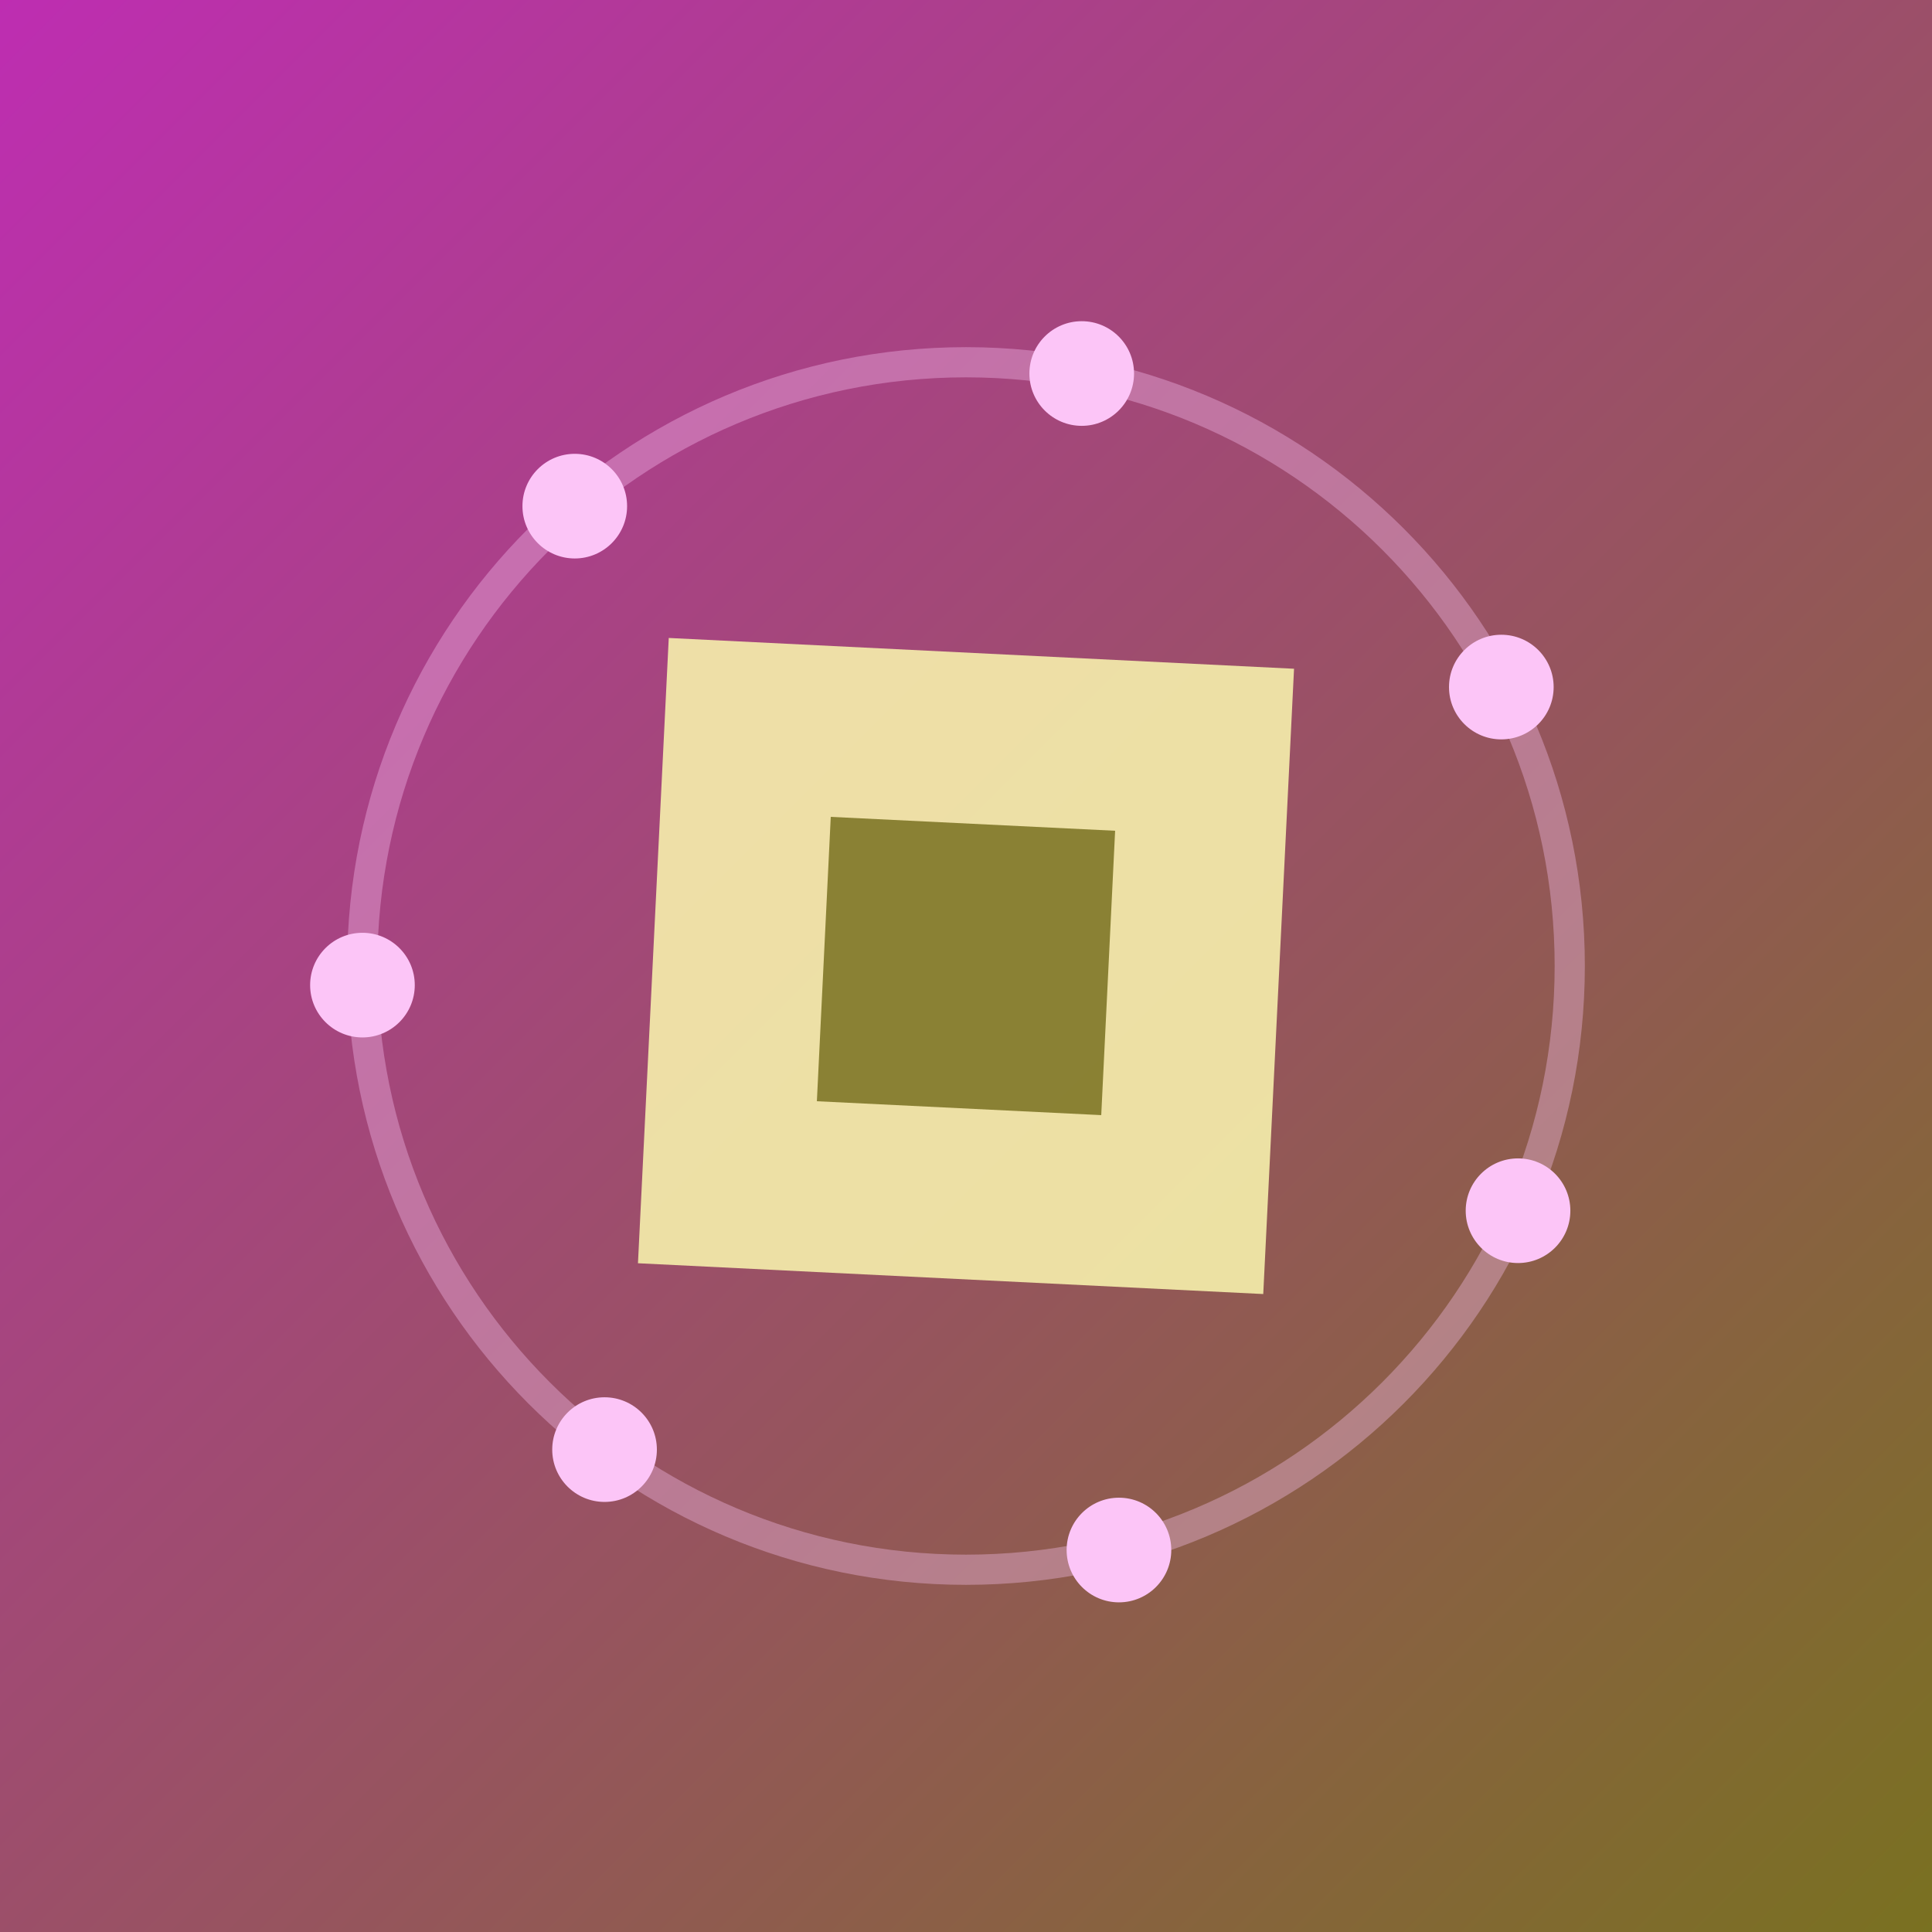
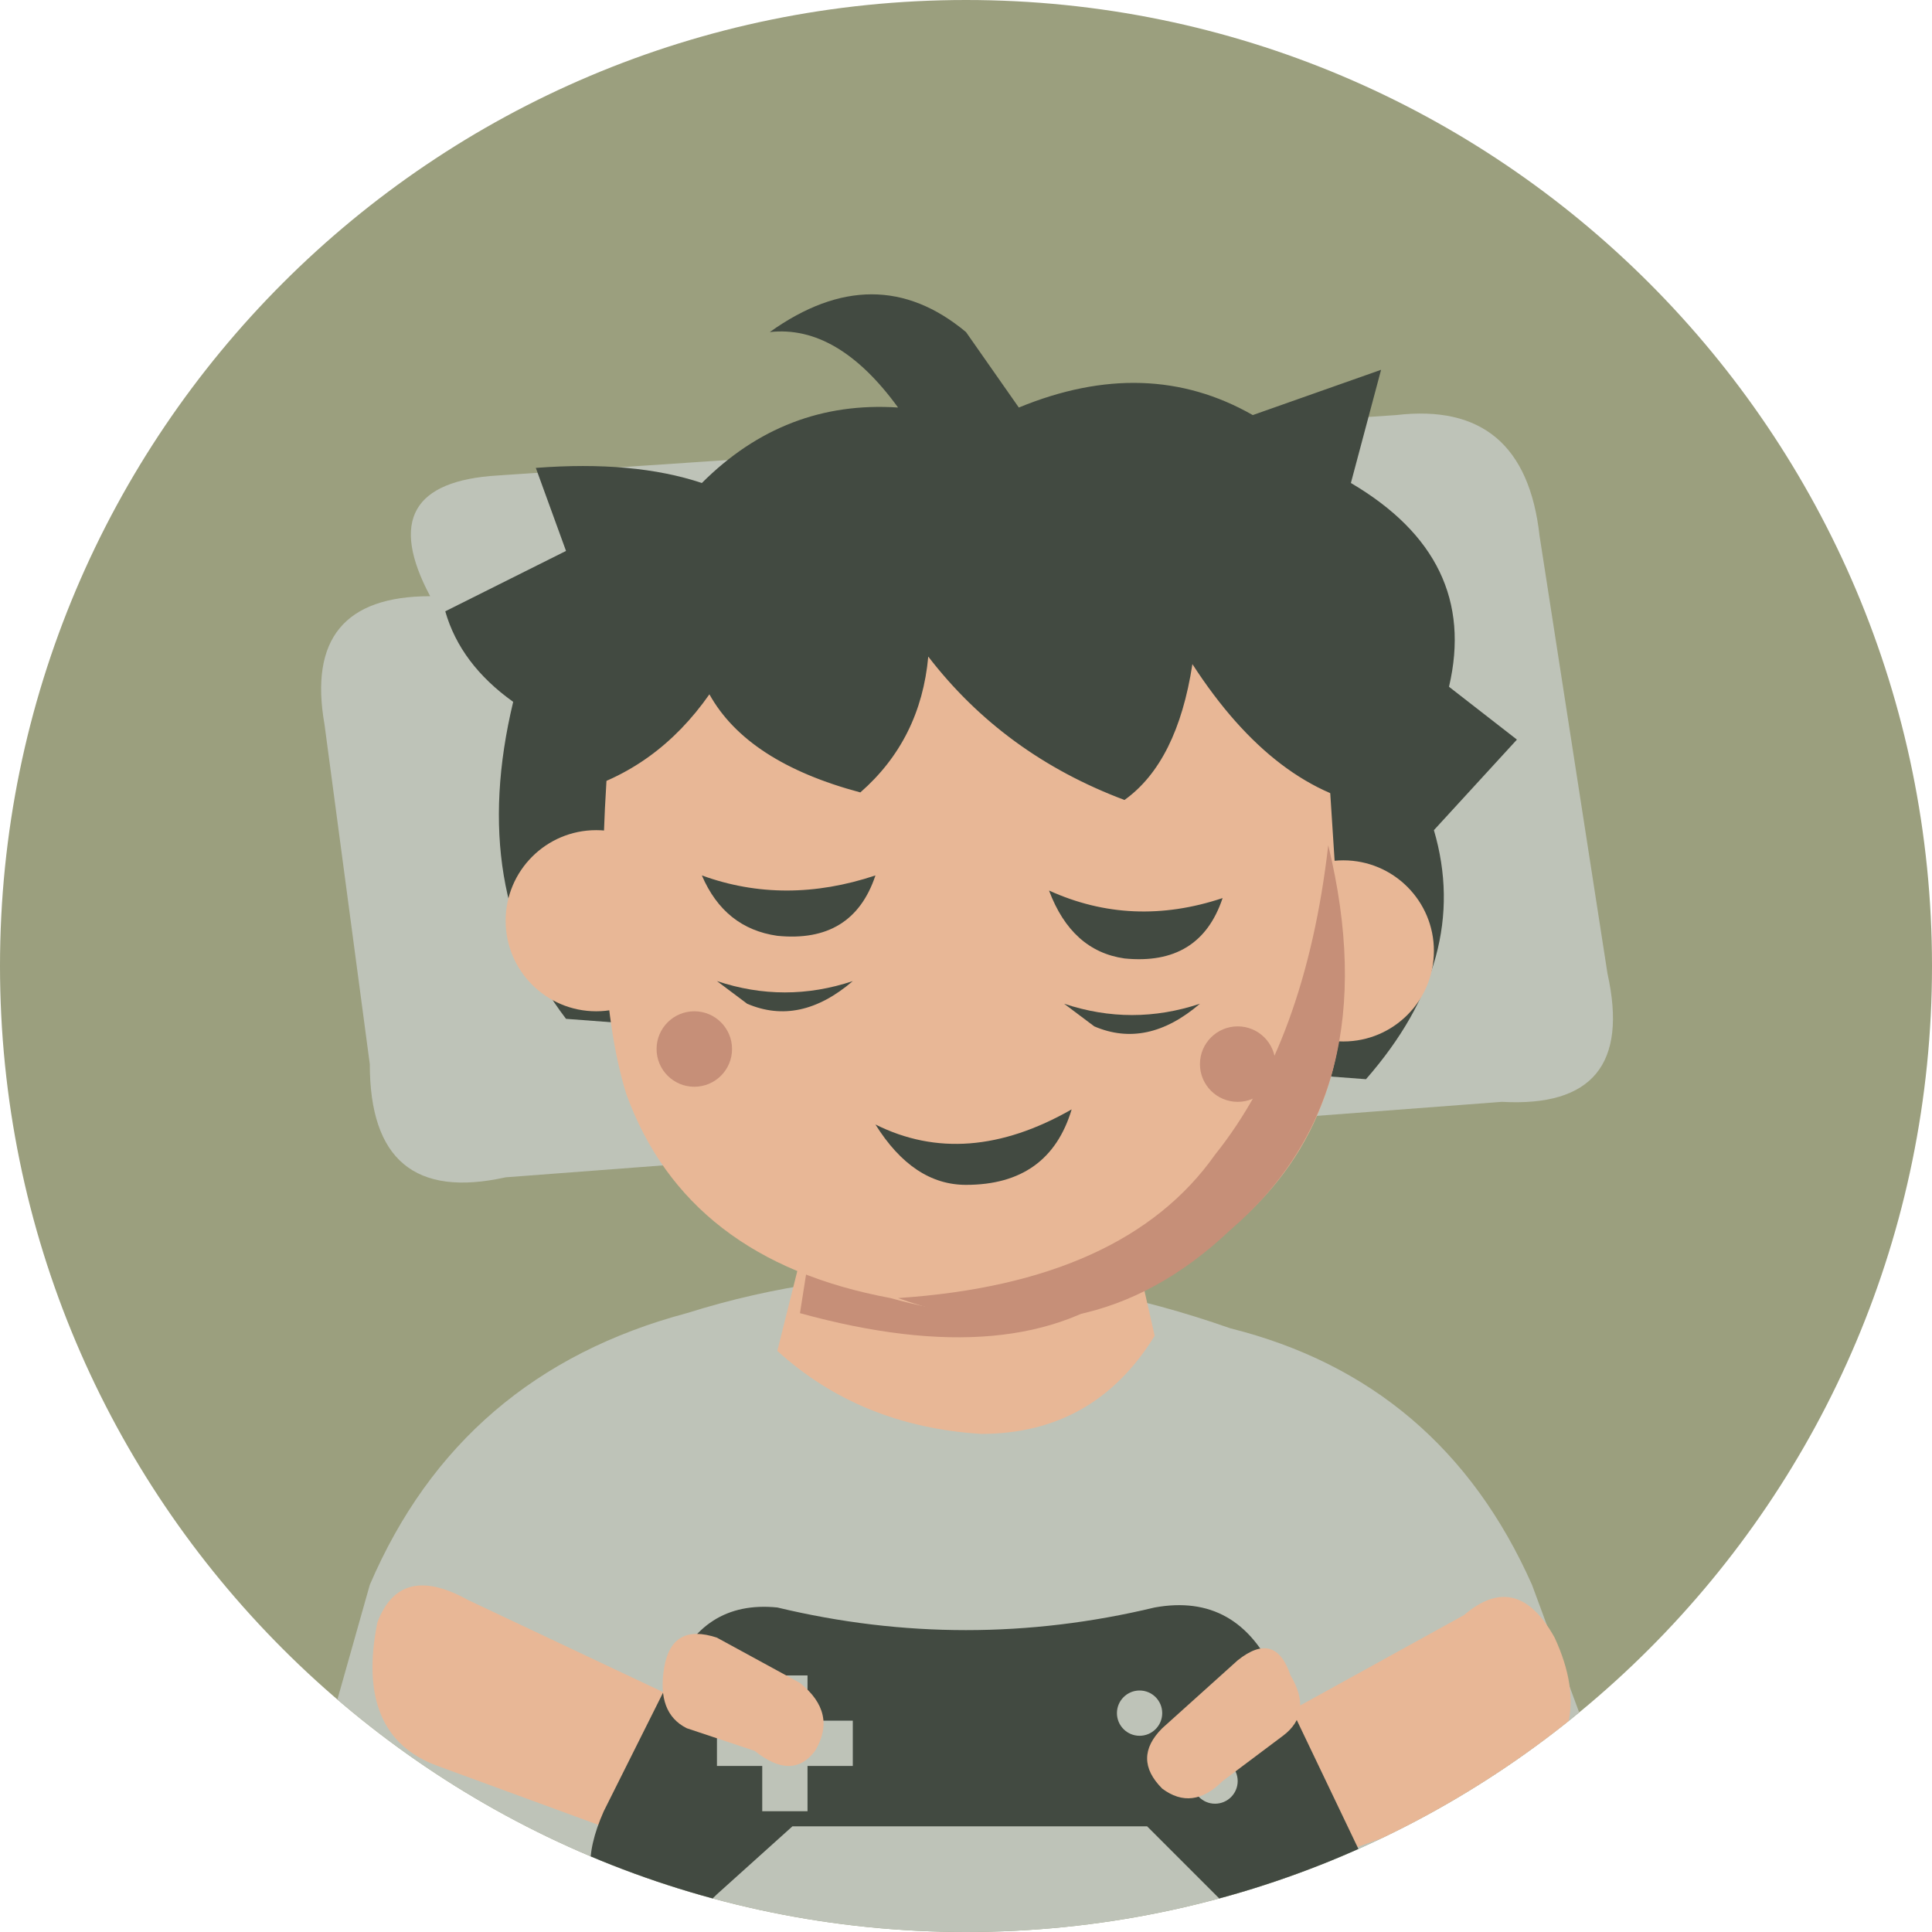
- <svg xmlns="http://www.w3.org/2000/svg" viewBox="0 0 96 96" width="96" height="96" role="img" aria-label="散修头像">
+ <svg xmlns="http://www.w3.org/2000/svg" viewBox="0 0 256 256" width="256" height="256" role="img" aria-label="抱着游戏手柄、困倦微笑的乱发男生路人甲">
  <defs>
-     <linearGradient id="g" x1="0" y1="0" x2="1" y2="1">
-       <stop offset="0" stop-color="hsl(305, 62%, 46%)" />
-       <stop offset="1" stop-color="hsl(55, 58%, 30%)" />
-     </linearGradient>
+     <clipPath id="circle">
+       <circle cx="128" cy="128" r="128" />
+     </clipPath>
  </defs>
-   <rect width="96" height="96" fill="url(#g)" />
-   <circle cx="48.0" cy="48.0" r="30" fill="none" stroke="hsl(305, 90%, 88%)" stroke-opacity=".35" stroke-width="1.5" />
-   <polygon points="62.77,64.30 31.70,62.77 33.23,31.70 64.30,33.23" fill="hsl(55, 80%, 82%)" fill-opacity=".9" />
-   <polygon points="41.28,40.59 55.41,41.28 54.72,55.41 40.59,54.72" fill="hsl(55, 58%, 30%)" fill-opacity=".85" />
-   <circle cx="75.43" cy="60.16" r="2.60" fill="hsl(305, 90%, 88%)" />
-   <circle cx="55.60" cy="77.02" r="2.60" fill="hsl(305, 90%, 88%)" />
-   <circle cx="30.04" cy="72.03" r="2.60" fill="hsl(305, 90%, 88%)" />
-   <circle cx="18.01" cy="48.95" r="2.60" fill="hsl(305, 90%, 88%)" />
-   <circle cx="28.56" cy="25.15" r="2.60" fill="hsl(305, 90%, 88%)" />
-   <circle cx="53.75" cy="18.56" r="2.60" fill="hsl(305, 90%, 88%)" />
-   <circle cx="74.60" cy="34.14" r="2.60" fill="hsl(305, 90%, 88%)" />
+   <circle cx="128" cy="128" r="128" fill="#9B9F7E" />
+   <g clip-path="url(#circle)">
+     <path fill="#BEC3B8" d="M57 79 Q49 64 66 63 L185 55 Q202 53 204 71 L213 129 Q217 147 199 146 L67 156 Q49 160 49 141 L43 96 Q40 79 57 79Z" />
+     <path fill="#BEC3B8" d="M91 174 Q126 163 163 176 Q191 183 203 210 L220 256 H36 L49 210 Q61 182 91 174Z" />
+     <path fill="#E8B796" d="M109 155 H148 L153 177 Q145 190 130 190 Q114 189 103 179Z" />
+     <path fill="#C68F78" d="M109 155 H148 L150 170 Q135 182 106 174Z" />
+     <path fill="#424A41" d="M75 135 Q62 118 68 93 Q61 88 59 81 L75 73 71 62 Q84 61 93 64 Q104 53 119 54 Q111 43 102 44 Q116 34 128 44 L135 54 Q152 47 166 55 L183 49 179 64 Q196 74 192 91 L201 98 190 110 Q195 127 181 143Z" />
+     <circle cx="79" cy="122" r="12" fill="#E8B796" />
+     <circle cx="178" cy="126" r="12" fill="#E8B796" />
+     <path fill="#E8B796" d="M81 95 Q84 75 128 77 Q169 78 176 101 L178 132 Q177 155 157 167 Q139 178 118 172 Q91 167 83 145 Q78 129 81 95Z" />
+     <path fill="#C68F78" d="M176 112 Q184 145 163 163 Q144 181 119 172 Q149 170 161 153 Q173 138 176 112Z" />
+     <path fill="#424A41" d="M76 105 Q70 77 99 68 Q126 60 155 70 Q182 75 183 107 Q169 105 158 88 Q156 101 149 106 Q133 100 123 87 Q122 98 114 105 Q99 101 94 92 Q87 102 76 105Z" />
+     <path fill="#424A41" d="M93 116 Q104 120 116 116 Q113 125 103 124 Q96 123 93 116Z" />
+     <path fill="#424A41" d="M139 118 Q150 123 162 119 Q159 128 149 127 Q142 126 139 118Z" />
+     <path fill="#424A41" d="M95 130 Q104 133 113 130 Q106 136 99 133Z" />
+     <path fill="#424A41" d="M141 133 Q150 136 159 133 Q152 139 145 136Z" />
+     <circle cx="92" cy="139" r="5" fill="#C68F78" />
+     <circle cx="164" cy="141" r="5" fill="#C68F78" />
+     <path fill="#424A41" d="M116 149 Q128 155 142 147 Q139 157 128 157 Q121 157 116 149Z" />
+     <path fill="#E8B796" d="M50 215 Q53 207 62 212 L98 229 Q106 235 101 242 Q98 249 88 245 L58 234 Q47 230 50 215Z" />
+     <path fill="#E8B796" d="M194 214 Q201 208 206 217 Q212 230 201 237 L171 248 Q161 250 158 242 Q155 234 165 230Z" />
+     <path fill="#424A41" d="M103 213 Q128 219 153 213 Q164 211 169 222 L180 245 Q183 254 175 257 Q169 260 162 252 L152 242 H105 L95 251 Q88 258 81 253 Q76 249 80 240 L89 222 Q93 212 103 213Z" />
+     <path fill="#BEC3B8" d="M101 222 H107 V228 H113 V234 H107 V240 H101 V234 H95 V228 H101Z" />
+     <circle cx="151" cy="227" r="3" fill="#BEC3B8" />
+     <circle cx="161" cy="236" r="3" fill="#BEC3B8" />
+     <path fill="#E8B796" d="M88 221 Q89 215 95 217 L106 223 Q111 227 108 232 Q105 236 100 232 L91 229 Q87 227 88 221Z" />
+     <path fill="#E8B796" d="M171 222 Q169 216 164 220 L154 229 Q150 233 154 237 Q158 240 162 236 L170 230 Q174 227 171 222Z" />
+   </g>
</svg>
